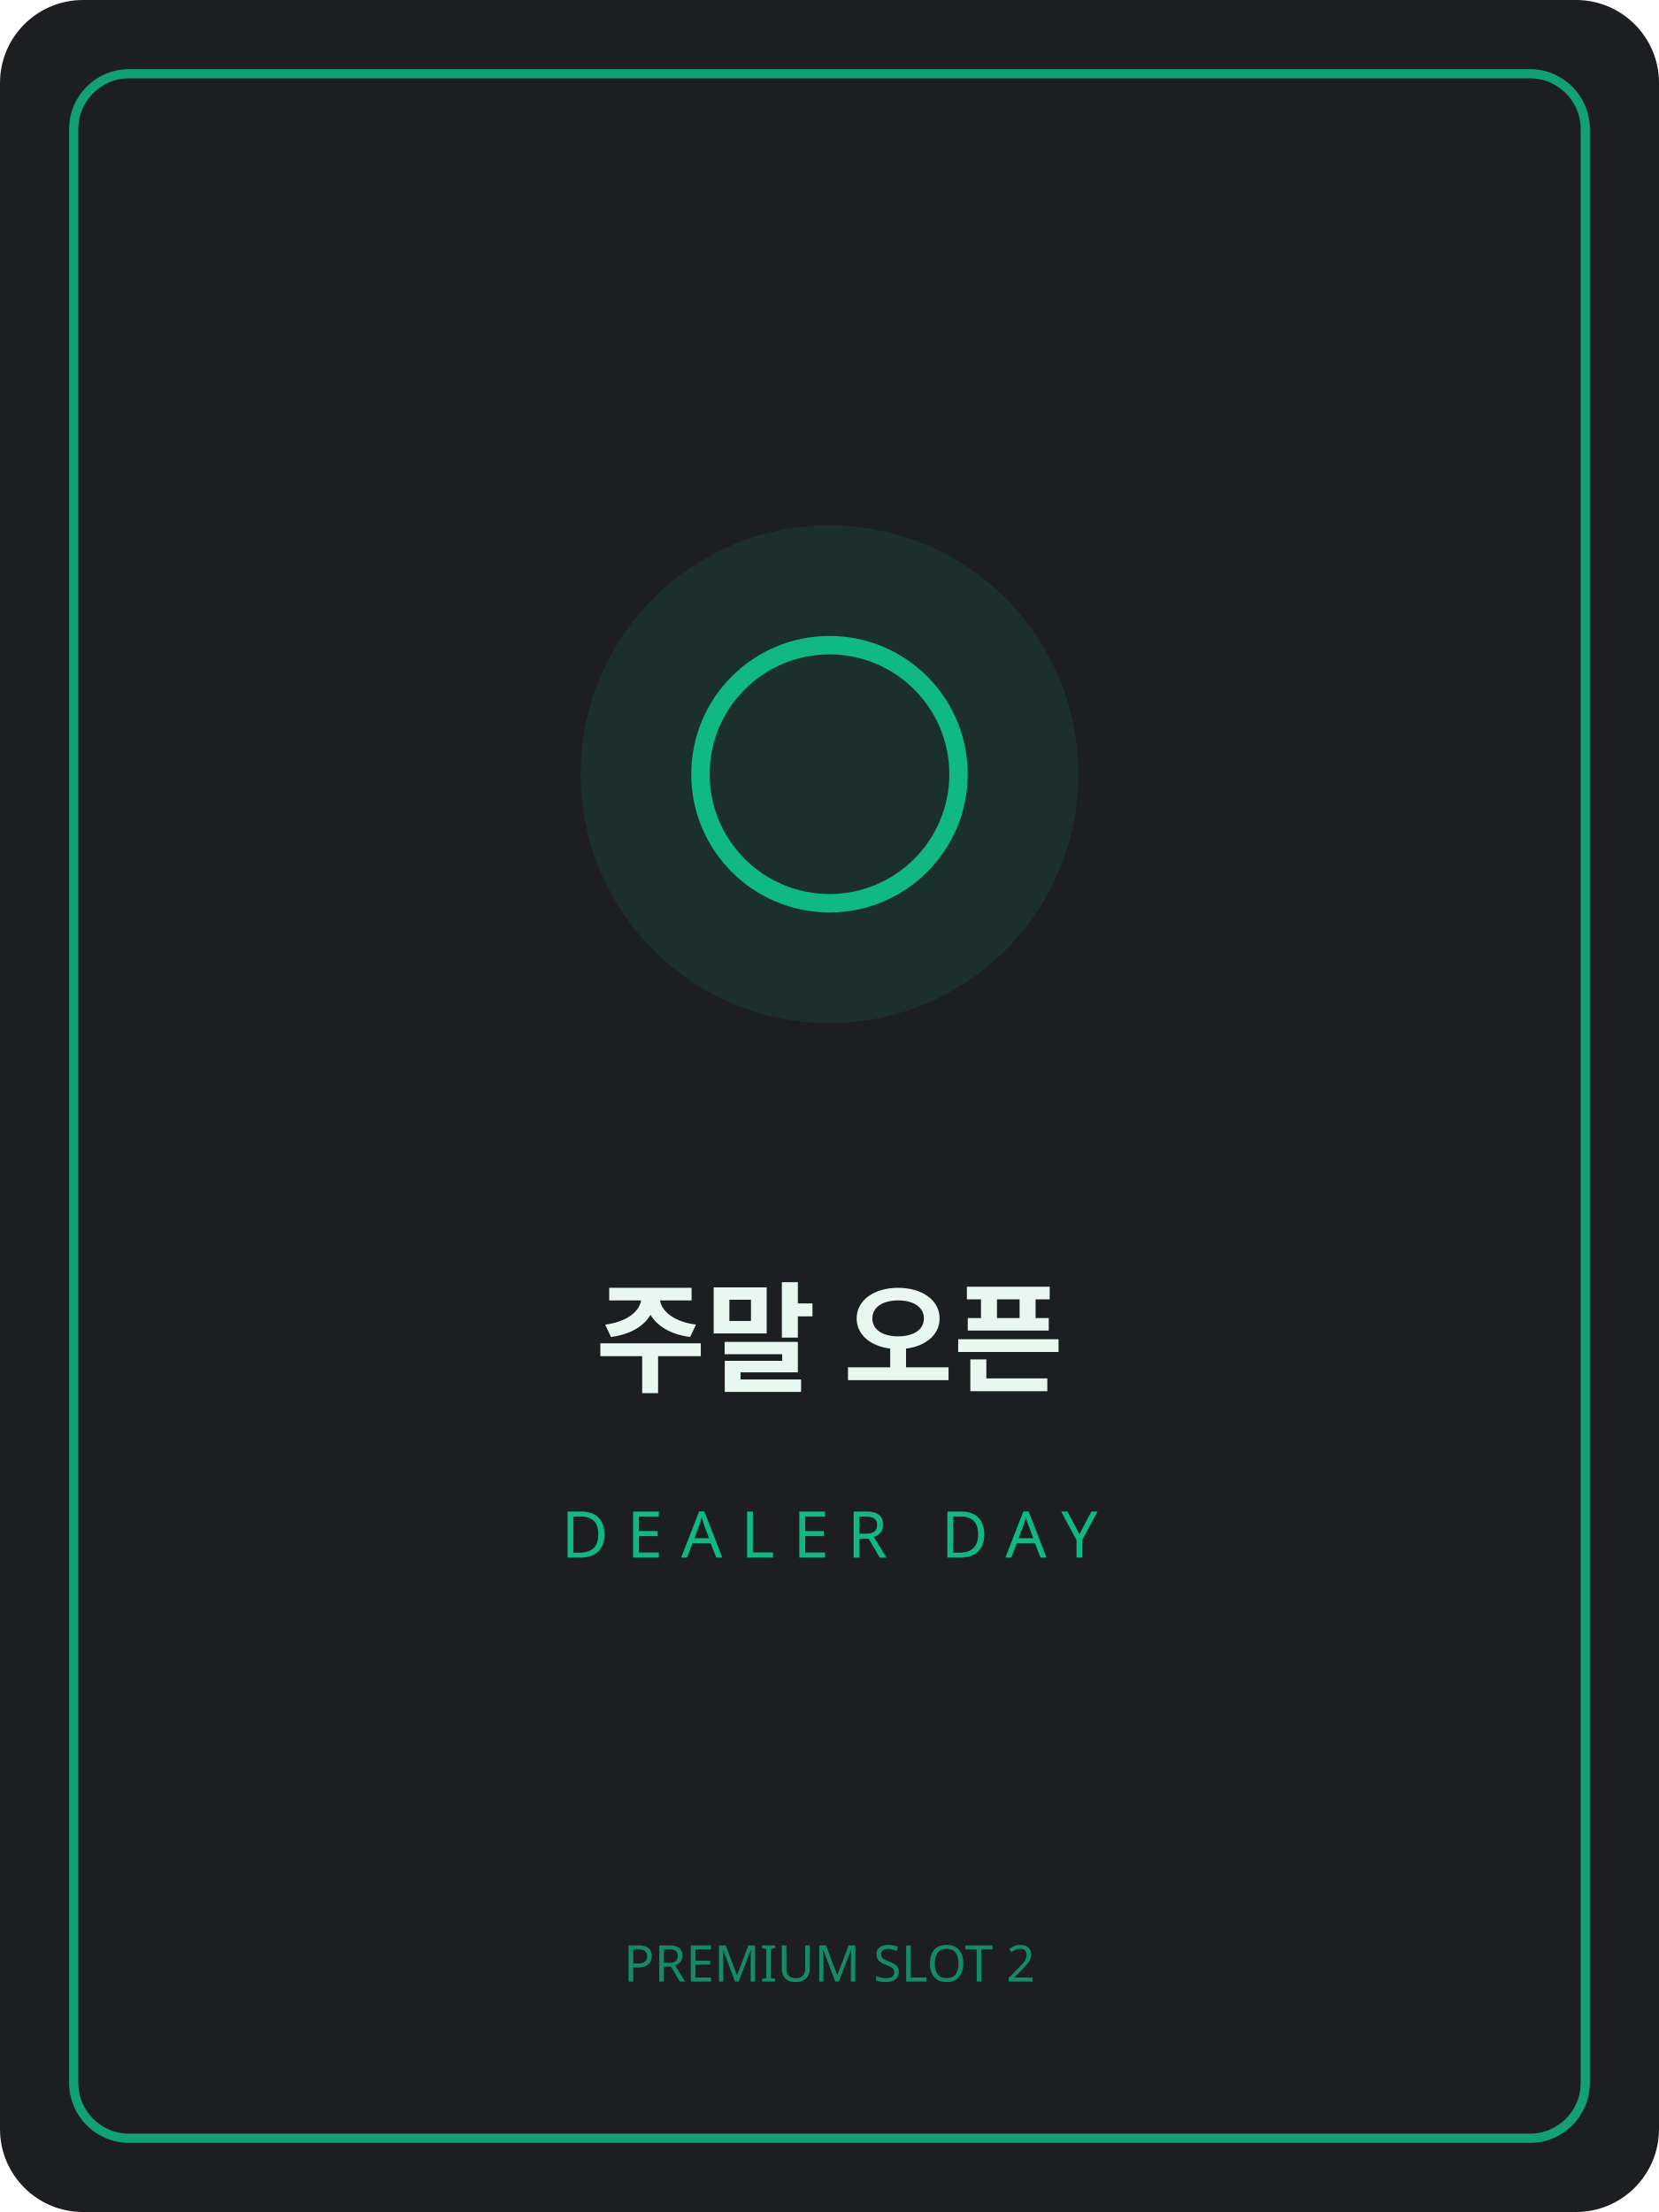
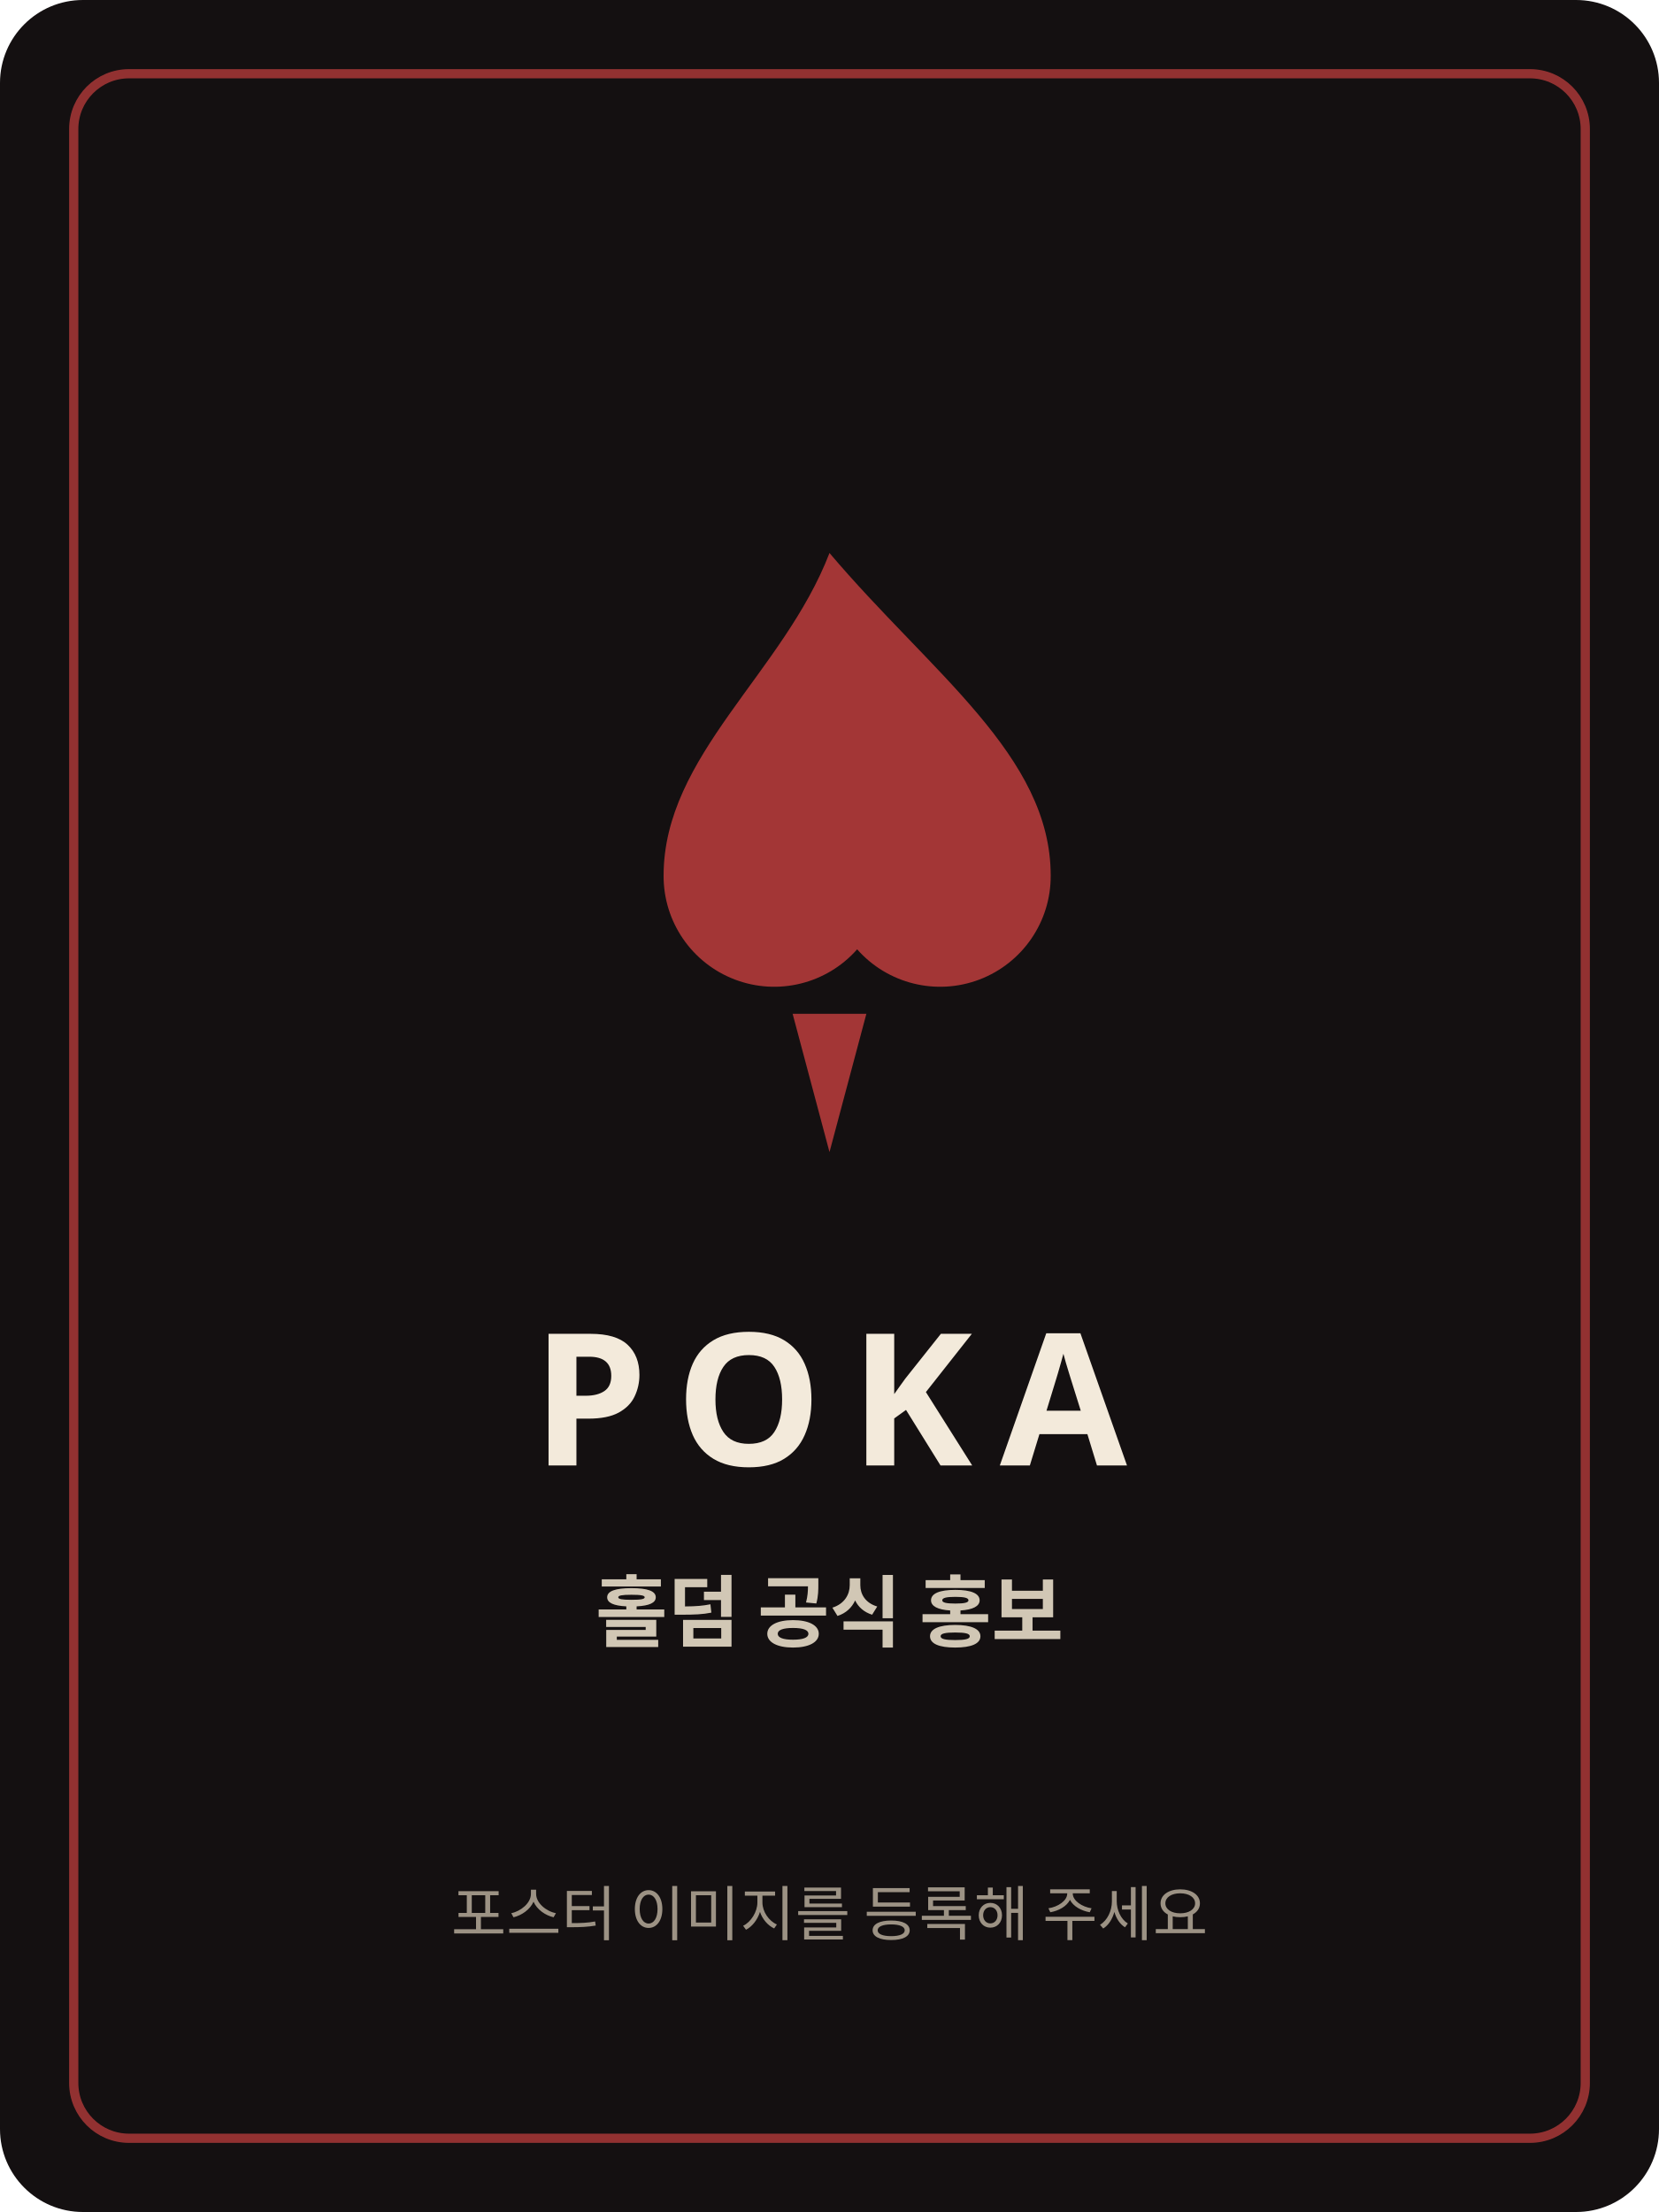
<svg xmlns="http://www.w3.org/2000/svg" viewBox="0 0 360 480" fill="none">
-   <rect width="360" height="480" rx="18" fill="#1C1E22" />
-   <rect x="16" y="16" width="328" height="448" rx="12" stroke="#10B981" stroke-width="2" opacity="0.85" />
-   <circle cx="180" cy="168" r="54" fill="#10B981" opacity="0.12" />
-   <circle cx="180" cy="168" r="28" stroke="#10B981" stroke-width="4" />
-   <text x="180" y="300" text-anchor="middle" fill="#E8F8F1" font-family="Noto Sans KR, sans-serif" font-size="26" font-weight="700">주말 오픈</text>
-   <text x="180" y="338" text-anchor="middle" fill="#10B981" font-family="Noto Sans KR, sans-serif" font-size="14" letter-spacing="4">DEALER DAY</text>
-   <text x="180" y="430" text-anchor="middle" fill="#10B981" font-family="Noto Sans KR, sans-serif" font-size="11" opacity="0.7">PREMIUM SLOT 2</text>
+   <rect width="360" height="480" rx="18" fill="#141011" />
+   <rect x="16" y="16" width="328" height="448" rx="12" stroke="#B23A3A" stroke-width="2" opacity="0.8" />
+   <path d="M180 120c22 26 48 44 48 70a24 24 0 0 1-42 16 24 24 0 0 1-42-16c0-26 26-44 36-70z" fill="#B23A3A" opacity="0.9" />
+   <path d="M172 220h16l-8 30z" fill="#B23A3A" opacity="0.9" />
+   <text x="180" y="318" text-anchor="middle" fill="#F3EADB" font-family="Noto Sans KR, sans-serif" font-size="40" font-weight="800" letter-spacing="6">POKA</text>
+   <text x="180" y="356" text-anchor="middle" fill="#D1C7B5" font-family="Noto Sans KR, sans-serif" font-size="17" font-weight="600">홀덤 공식 홍보</text>
+   <text x="180" y="420" text-anchor="middle" fill="#9C9284" font-family="Noto Sans KR, sans-serif" font-size="13">포스터 이미지를 등록해 주세요</text>
</svg>
